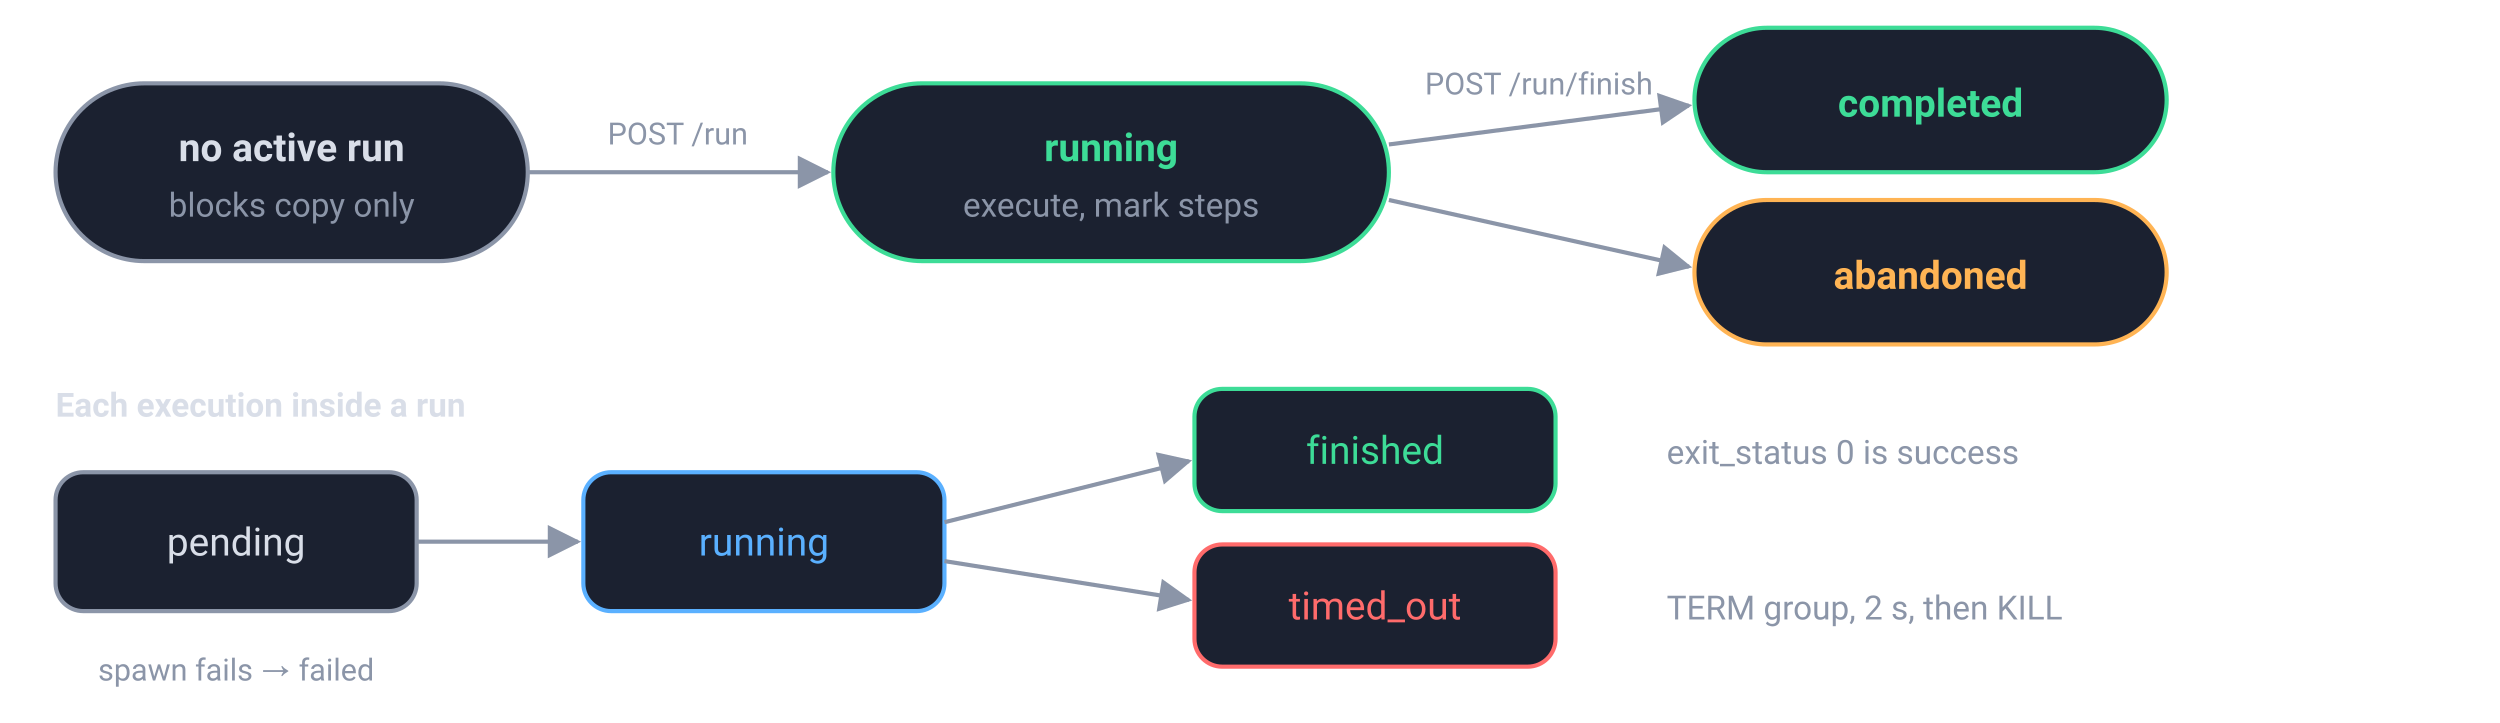
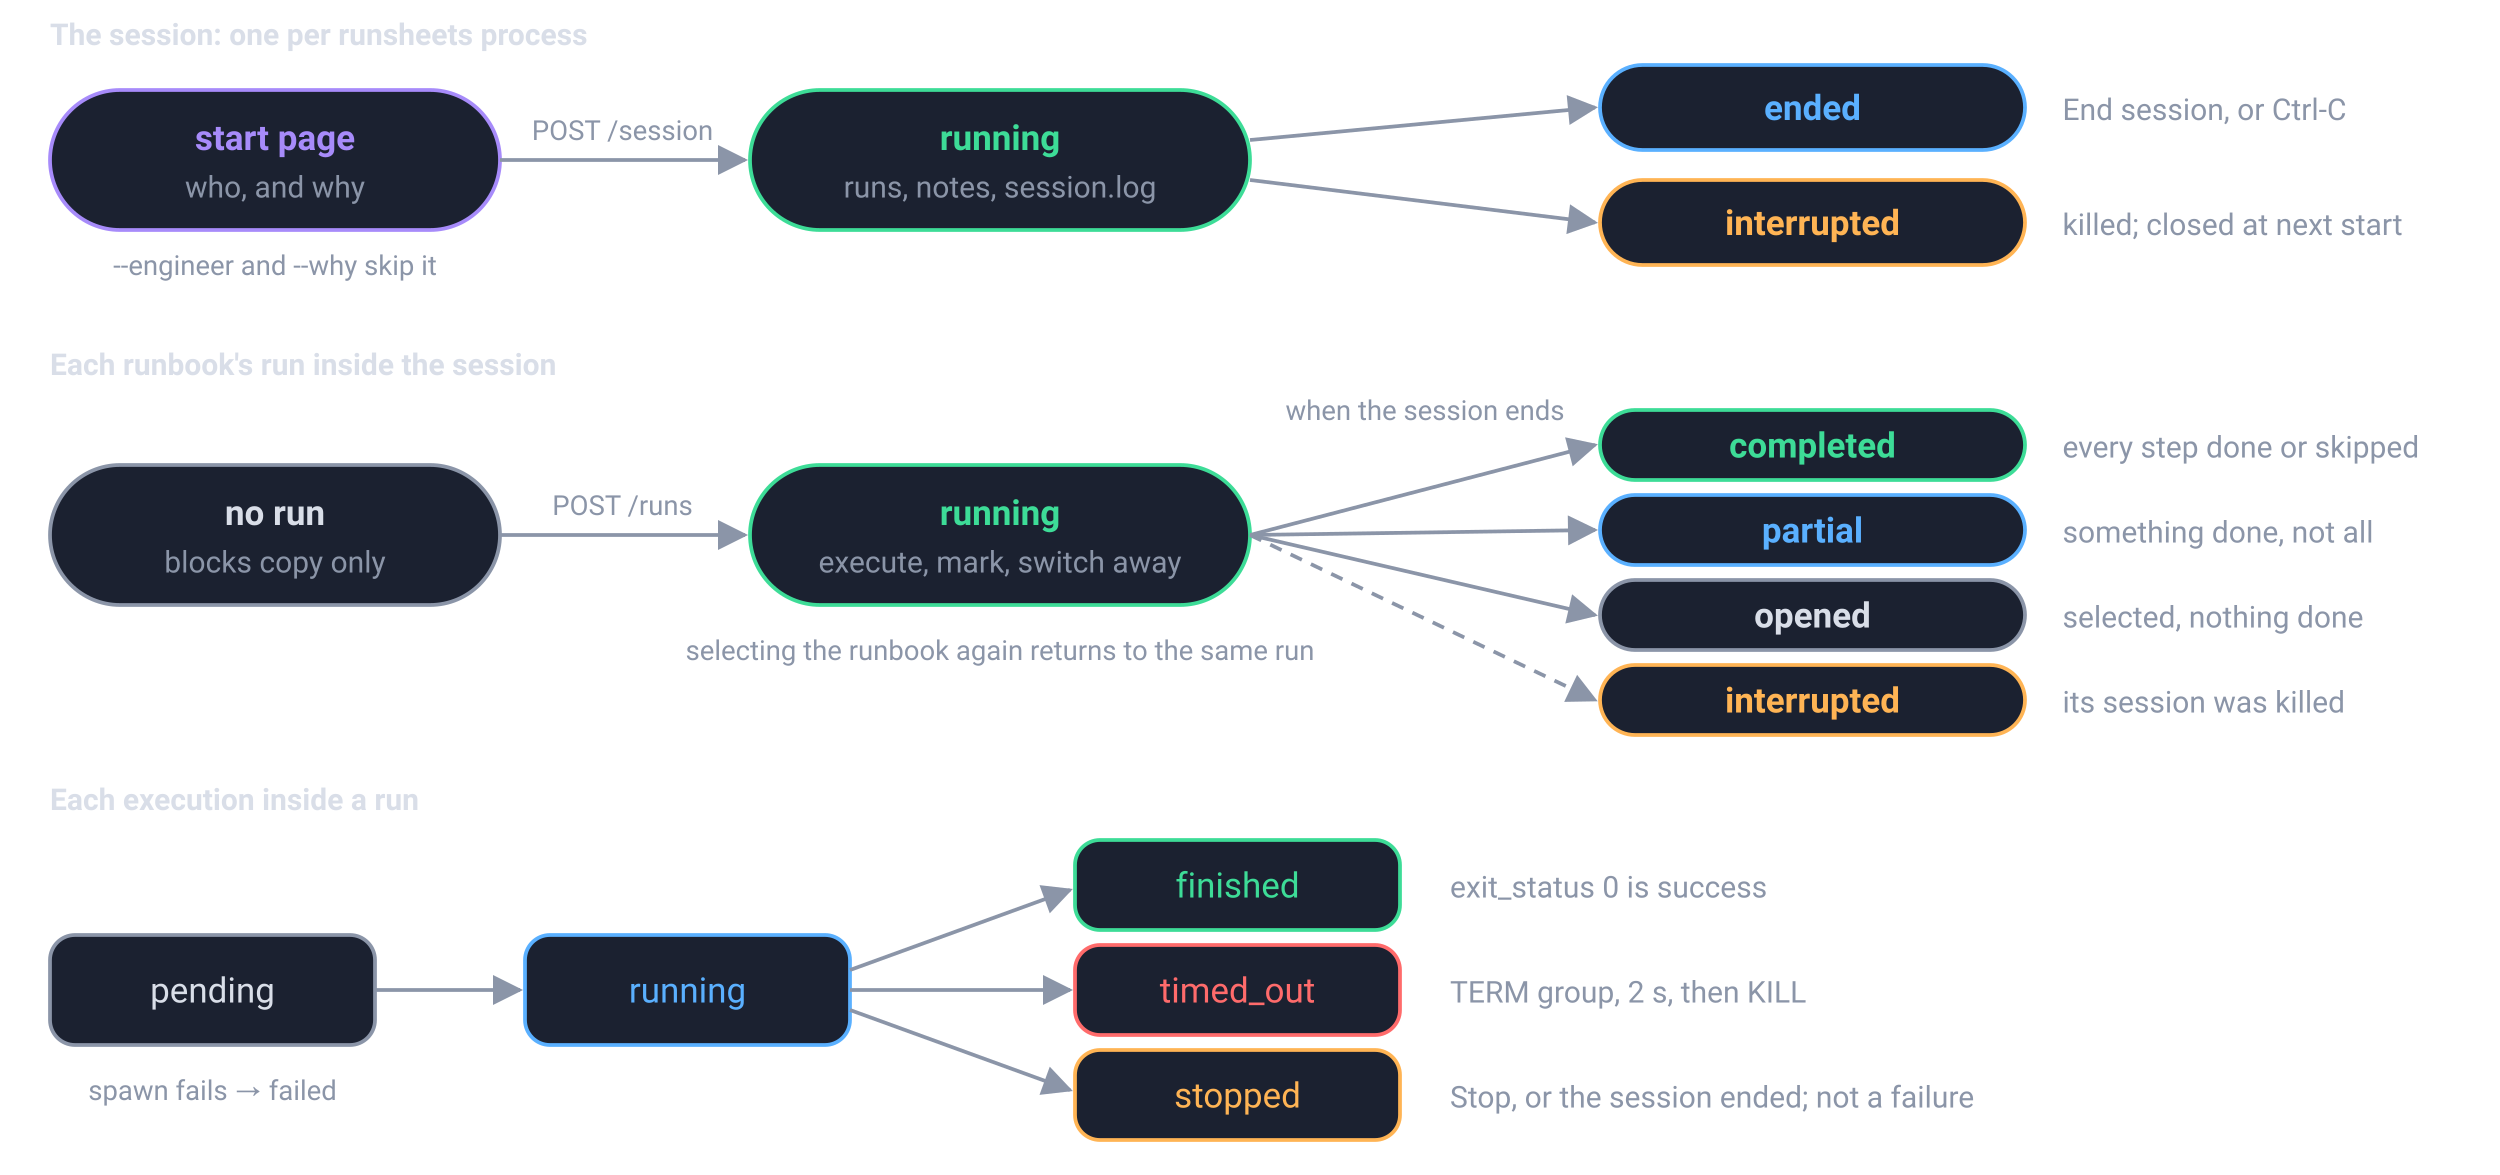
- <svg xmlns="http://www.w3.org/2000/svg" viewBox="0 0 900 260" width="900" height="260" font-family="-apple-system, BlinkMacSystemFont, 'Segoe UI', Roboto, Helvetica, Arial, sans-serif" font-size="14">
+ <svg xmlns="http://www.w3.org/2000/svg" viewBox="0 0 1000 470" width="1000" height="470" font-family="-apple-system, BlinkMacSystemFont, 'Segoe UI', Roboto, Helvetica, Arial, sans-serif" font-size="14">
  <defs>
    <marker id="arrow2" viewBox="0 0 10 10" refX="9" refY="5" markerWidth="8" markerHeight="8" orient="auto-start-reverse">
      <path d="M 0 0 L 10 5 L 0 10 z" fill="#8b95a8" />
    </marker>
  </defs>
-   <rect x="20" y="30" width="170" height="64" rx="32" fill="#1b2130" stroke="#8b95a8" stroke-width="1.5" />
-   <text x="105" y="58" text-anchor="middle" fill="#d9dee8" font-weight="600">no active run</text>
-   <text x="105" y="78" text-anchor="middle" fill="#8b95a8" font-size="12">blocks copy only</text>
-   <rect x="300" y="30" width="200" height="64" rx="32" fill="#1b2130" stroke="#3ddc97" stroke-width="1.5" />
-   <text x="400" y="58" text-anchor="middle" fill="#3ddc97" font-weight="600">running</text>
-   <text x="400" y="78" text-anchor="middle" fill="#8b95a8" font-size="12">execute, mark steps</text>
-   <rect x="610" y="10" width="170" height="52" rx="26" fill="#1b2130" stroke="#3ddc97" stroke-width="1.5" />
-   <text x="695" y="42" text-anchor="middle" fill="#3ddc97" font-weight="600">completed</text>
-   <rect x="610" y="72" width="170" height="52" rx="26" fill="#1b2130" stroke="#ffb454" stroke-width="1.5" />
-   <text x="695" y="104" text-anchor="middle" fill="#ffb454" font-weight="600">abandoned</text>
-   <line x1="190" y1="62" x2="298" y2="62" stroke="#8b95a8" stroke-width="1.5" marker-end="url(#arrow2)" />
-   <text x="244" y="52" text-anchor="middle" fill="#8b95a8" font-size="11">POST /run</text>
-   <line x1="500" y1="52" x2="608" y2="38" stroke="#8b95a8" stroke-width="1.5" marker-end="url(#arrow2)" />
-   <line x1="500" y1="72" x2="608" y2="96" stroke="#8b95a8" stroke-width="1.5" marker-end="url(#arrow2)" />
-   <text x="554" y="34" text-anchor="middle" fill="#8b95a8" font-size="11">POST /run/finish</text>
-   <text x="20" y="150" fill="#d9dee8" font-size="12" font-weight="600">Each execution inside a run</text>
-   <rect x="20" y="170" width="130" height="50" rx="10" fill="#1b2130" stroke="#8b95a8" stroke-width="1.5" />
-   <text x="85" y="200" text-anchor="middle" fill="#d9dee8">pending</text>
-   <rect x="210" y="170" width="130" height="50" rx="10" fill="#1b2130" stroke="#5ab0ff" stroke-width="1.5" />
-   <text x="275" y="200" text-anchor="middle" fill="#5ab0ff">running</text>
-   <rect x="430" y="140" width="130" height="44" rx="10" fill="#1b2130" stroke="#3ddc97" stroke-width="1.5" />
-   <text x="495" y="167" text-anchor="middle" fill="#3ddc97">finished</text>
-   <text x="600" y="167" fill="#8b95a8" font-size="12">exit_status 0 is success</text>
-   <rect x="430" y="196" width="130" height="44" rx="10" fill="#1b2130" stroke="#ff6b6b" stroke-width="1.5" />
-   <text x="495" y="223" text-anchor="middle" fill="#ff6b6b">timed_out</text>
-   <text x="600" y="223" fill="#8b95a8" font-size="12">TERM group, 2 s, then KILL</text>
-   <rect x="210" y="236" width="130" height="20" rx="6" fill="none" stroke="none" />
-   <rect x="640" y="236" width="0" height="0" />
-   <rect x="20" y="236" width="130" height="0" />
-   <line x1="150" y1="195" x2="208" y2="195" stroke="#8b95a8" stroke-width="1.5" marker-end="url(#arrow2)" />
-   <line x1="340" y1="188" x2="428" y2="166" stroke="#8b95a8" stroke-width="1.5" marker-end="url(#arrow2)" />
-   <line x1="340" y1="202" x2="428" y2="216" stroke="#8b95a8" stroke-width="1.5" marker-end="url(#arrow2)" />
-   <text x="85" y="245" text-anchor="middle" fill="#8b95a8" font-size="11">spawn fails → failed</text>
+   <text x="20" y="18" fill="#d9dee8" font-size="12" font-weight="600">The session: one per runsheets process</text>
+   <rect x="20" y="36" width="180" height="56" rx="28" fill="#1b2130" stroke="#a78bfa" stroke-width="1.5" />
+   <text x="110" y="60" text-anchor="middle" fill="#a78bfa" font-weight="600">start page</text>
+   <text x="110" y="79" text-anchor="middle" fill="#8b95a8" font-size="12">who, and why</text>
+   <text x="110" y="110" text-anchor="middle" fill="#8b95a8" font-size="11">--engineer and --why skip it</text>
+   <rect x="300" y="36" width="200" height="56" rx="28" fill="#1b2130" stroke="#3ddc97" stroke-width="1.5" />
+   <text x="400" y="60" text-anchor="middle" fill="#3ddc97" font-weight="600">running</text>
+   <text x="400" y="79" text-anchor="middle" fill="#8b95a8" font-size="12">runs, notes, session.log</text>
+   <rect x="640" y="26" width="170" height="34" rx="17" fill="#1b2130" stroke="#5ab0ff" stroke-width="1.5" />
+   <text x="725" y="48" text-anchor="middle" fill="#5ab0ff" font-weight="600">ended</text>
+   <text x="825" y="48" fill="#8b95a8" font-size="12">End session, or Ctrl-C</text>
+   <rect x="640" y="72" width="170" height="34" rx="17" fill="#1b2130" stroke="#ffb454" stroke-width="1.5" />
+   <text x="725" y="94" text-anchor="middle" fill="#ffb454" font-weight="600">interrupted</text>
+   <text x="825" y="94" fill="#8b95a8" font-size="12">killed; closed at next start</text>
+   <line x1="200" y1="64" x2="298" y2="64" stroke="#8b95a8" stroke-width="1.5" marker-end="url(#arrow2)" />
+   <text x="249" y="56" text-anchor="middle" fill="#8b95a8" font-size="11">POST /session</text>
+   <line x1="500" y1="56" x2="638" y2="43" stroke="#8b95a8" stroke-width="1.5" marker-end="url(#arrow2)" />
+   <line x1="500" y1="72" x2="638" y2="89" stroke="#8b95a8" stroke-width="1.5" marker-end="url(#arrow2)" />
+   <text x="20" y="150" fill="#d9dee8" font-size="12" font-weight="600">Each runbook's run inside the session</text>
+   <rect x="20" y="186" width="180" height="56" rx="28" fill="#1b2130" stroke="#8b95a8" stroke-width="1.5" />
+   <text x="110" y="210" text-anchor="middle" fill="#d9dee8" font-weight="600">no run</text>
+   <text x="110" y="229" text-anchor="middle" fill="#8b95a8" font-size="12">blocks copy only</text>
+   <rect x="300" y="186" width="200" height="56" rx="28" fill="#1b2130" stroke="#3ddc97" stroke-width="1.5" />
+   <text x="400" y="210" text-anchor="middle" fill="#3ddc97" font-weight="600">running</text>
+   <text x="400" y="229" text-anchor="middle" fill="#8b95a8" font-size="12">execute, mark, switch away</text>
+   <text x="400" y="264" text-anchor="middle" fill="#8b95a8" font-size="11">selecting the runbook again returns to the same run</text>
+   <line x1="200" y1="214" x2="298" y2="214" stroke="#8b95a8" stroke-width="1.5" marker-end="url(#arrow2)" />
+   <text x="249" y="206" text-anchor="middle" fill="#8b95a8" font-size="11">POST /runs</text>
+   <text x="570" y="168" text-anchor="middle" fill="#8b95a8" font-size="11">when the session ends</text>
+   <line x1="500" y1="214" x2="638" y2="178" stroke="#8b95a8" stroke-width="1.5" marker-end="url(#arrow2)" />
+   <line x1="500" y1="214" x2="638" y2="212" stroke="#8b95a8" stroke-width="1.5" marker-end="url(#arrow2)" />
+   <line x1="500" y1="214" x2="638" y2="246" stroke="#8b95a8" stroke-width="1.5" marker-end="url(#arrow2)" />
+   <line x1="500" y1="214" x2="638" y2="280" stroke="#8b95a8" stroke-width="1.5" marker-end="url(#arrow2)" stroke-dasharray="5 4" />
+   <rect x="640" y="164" width="170" height="28" rx="14" fill="#1b2130" stroke="#3ddc97" stroke-width="1.5" />
+   <text x="725" y="183" text-anchor="middle" fill="#3ddc97" font-weight="600">completed</text>
+   <text x="825" y="183" fill="#8b95a8" font-size="12">every step done or skipped</text>
+   <rect x="640" y="198" width="170" height="28" rx="14" fill="#1b2130" stroke="#5ab0ff" stroke-width="1.5" />
+   <text x="725" y="217" text-anchor="middle" fill="#5ab0ff" font-weight="600">partial</text>
+   <text x="825" y="217" fill="#8b95a8" font-size="12">something done, not all</text>
+   <rect x="640" y="232" width="170" height="28" rx="14" fill="#1b2130" stroke="#8b95a8" stroke-width="1.5" />
+   <text x="725" y="251" text-anchor="middle" fill="#d9dee8" font-weight="600">opened</text>
+   <text x="825" y="251" fill="#8b95a8" font-size="12">selected, nothing done</text>
+   <rect x="640" y="266" width="170" height="28" rx="14" fill="#1b2130" stroke="#ffb454" stroke-width="1.5" />
+   <text x="725" y="285" text-anchor="middle" fill="#ffb454" font-weight="600">interrupted</text>
+   <text x="825" y="285" fill="#8b95a8" font-size="12">its session was killed</text>
+   <text x="20" y="324" fill="#d9dee8" font-size="12" font-weight="600">Each execution inside a run</text>
+   <rect x="20" y="374" width="130" height="44" rx="10" fill="#1b2130" stroke="#8b95a8" stroke-width="1.5" />
+   <text x="85" y="401" text-anchor="middle" fill="#d9dee8">pending</text>
+   <text x="85" y="440" text-anchor="middle" fill="#8b95a8" font-size="11">spawn fails → failed</text>
+   <rect x="210" y="374" width="130" height="44" rx="10" fill="#1b2130" stroke="#5ab0ff" stroke-width="1.5" />
+   <text x="275" y="401" text-anchor="middle" fill="#5ab0ff">running</text>
+   <rect x="430" y="336" width="130" height="36" rx="10" fill="#1b2130" stroke="#3ddc97" stroke-width="1.5" />
+   <text x="495" y="359" text-anchor="middle" fill="#3ddc97">finished</text>
+   <text x="580" y="359" fill="#8b95a8" font-size="12">exit_status 0 is success</text>
+   <rect x="430" y="378" width="130" height="36" rx="10" fill="#1b2130" stroke="#ff6b6b" stroke-width="1.5" />
+   <text x="495" y="401" text-anchor="middle" fill="#ff6b6b">timed_out</text>
+   <text x="580" y="401" fill="#8b95a8" font-size="12">TERM group, 2 s, then KILL</text>
+   <rect x="430" y="420" width="130" height="36" rx="10" fill="#1b2130" stroke="#ffb454" stroke-width="1.5" />
+   <text x="495" y="443" text-anchor="middle" fill="#ffb454">stopped</text>
+   <text x="580" y="443" fill="#8b95a8" font-size="12">Stop, or the session ended; not a failure</text>
+   <line x1="150" y1="396" x2="208" y2="396" stroke="#8b95a8" stroke-width="1.5" marker-end="url(#arrow2)" />
+   <line x1="340" y1="388" x2="428" y2="356" stroke="#8b95a8" stroke-width="1.5" marker-end="url(#arrow2)" />
+   <line x1="340" y1="396" x2="428" y2="396" stroke="#8b95a8" stroke-width="1.5" marker-end="url(#arrow2)" />
+   <line x1="340" y1="404" x2="428" y2="436" stroke="#8b95a8" stroke-width="1.5" marker-end="url(#arrow2)" />
</svg>
